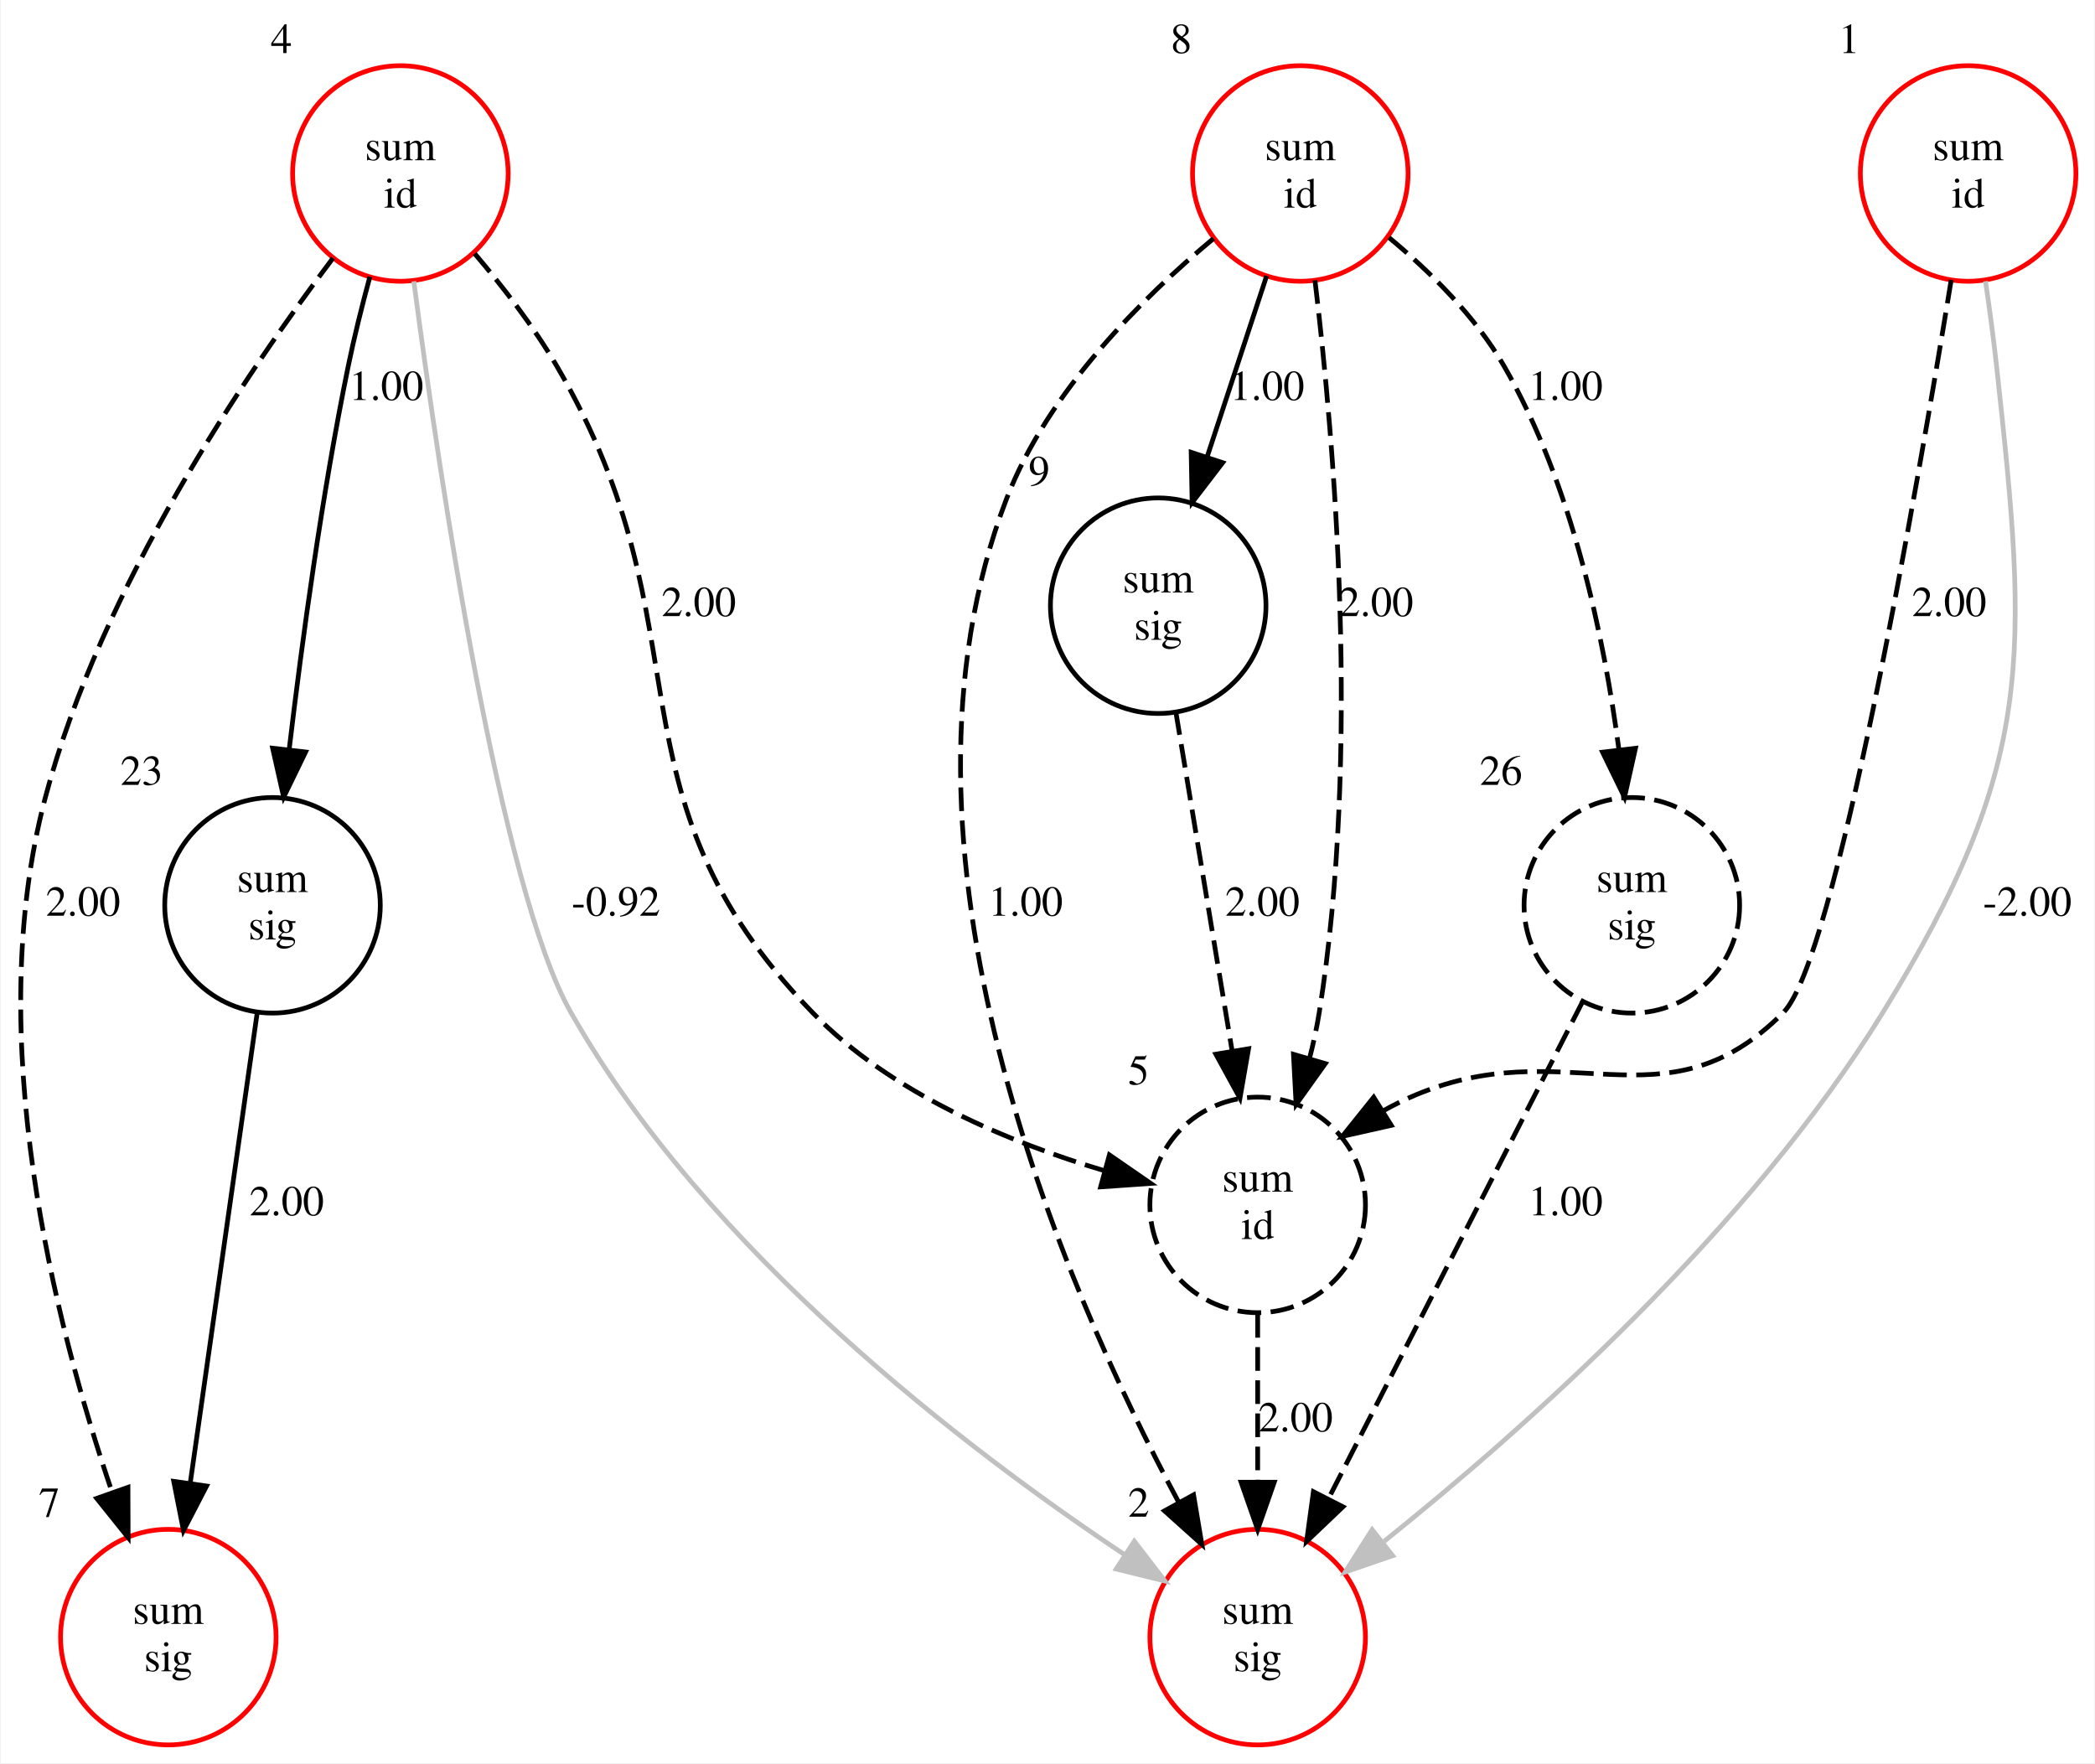
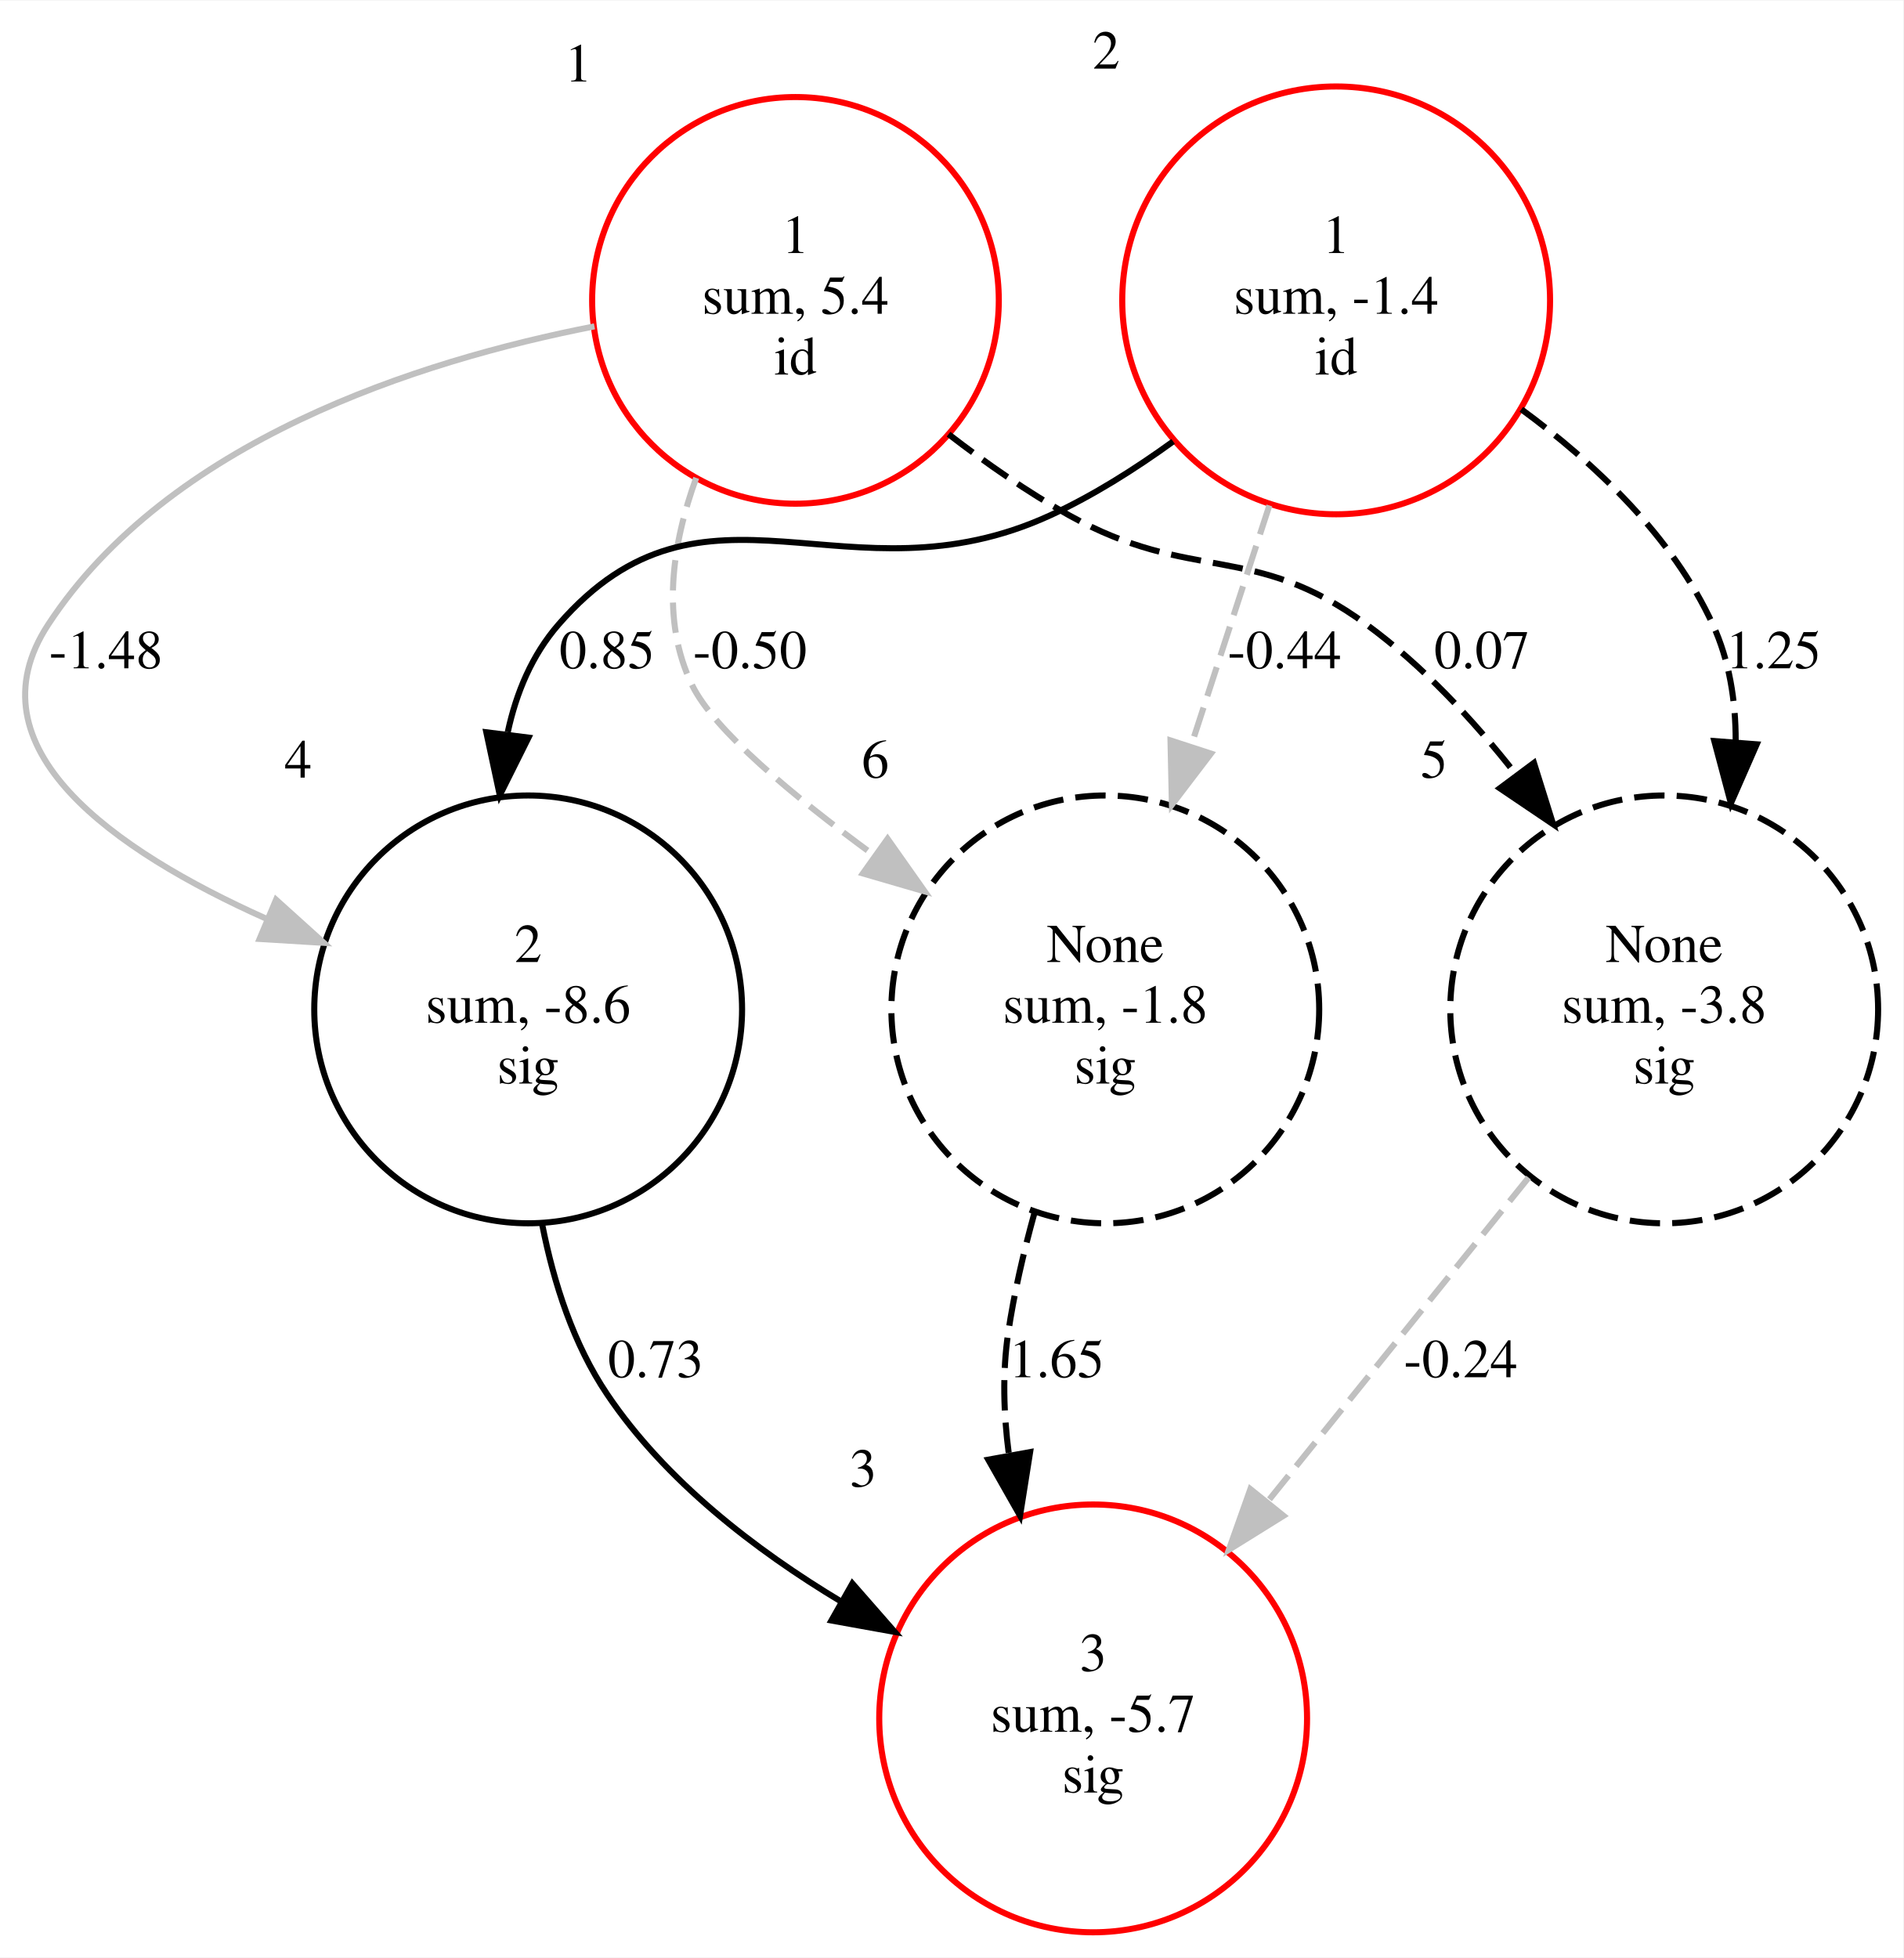
- <svg xmlns="http://www.w3.org/2000/svg" width="442pt" height="372pt" viewBox="0.00 0.00 442.01 372.27">
-   <g id="graph0" class="graph" transform="scale(1 1) rotate(0) translate(4 368.2742)">
-     <polygon fill="#ffffff" stroke="transparent" points="-4,4 -4,-368.274 438.006,-368.274 438.006,4 -4,4" />
+ <svg xmlns="http://www.w3.org/2000/svg" width="313pt" height="322pt" viewBox="0.00 0.00 313.30 322.13">
+   <g id="graph0" class="graph" transform="scale(1 1) rotate(0) translate(4 318.132)">
+     <polygon fill="#ffffff" stroke="transparent" points="-4,4 -4,-318.132 309.295,-318.132 309.295,4 -4,4" />
    <g id="node1" class="node">
-       <ellipse fill="none" stroke="#ff0000" cx="411.379" cy="-331.647" rx="22.756" ry="22.756" />
-       <text text-anchor="middle" x="411.379" y="-334.447" font-family="Times,serif" font-size="9.00" fill="#000000">sum</text>
-       <text text-anchor="middle" x="411.379" y="-324.447" font-family="Times,serif" font-size="9.00" fill="#000000">id</text>
-       <text text-anchor="middle" x="386.252" y="-357.074" font-family="Times,serif" font-size="9.00" fill="#000000">1</text>
+       <ellipse fill="none" stroke="#ff0000" cx="126.94" cy="-268.777" rx="33.47" ry="33.47" />
+       <text text-anchor="middle" x="126.94" y="-276.577" font-family="Times,serif" font-size="9.00" fill="#000000">1</text>
+       <text text-anchor="middle" x="126.94" y="-266.577" font-family="Times,serif" font-size="9.00" fill="#000000">sum, 5.4</text>
+       <text text-anchor="middle" x="126.94" y="-256.577" font-family="Times,serif" font-size="9.00" fill="#000000">id</text>
+       <text text-anchor="middle" x="91.206" y="-304.811" font-family="Times,serif" font-size="9.00" fill="#000000">1</text>
    </g>
    <g id="node2" class="node">
-       <ellipse fill="none" stroke="#ff0000" cx="261.379" cy="-22.627" rx="22.756" ry="22.756" />
-       <text text-anchor="middle" x="261.379" y="-25.427" font-family="Times,serif" font-size="9.00" fill="#000000">sum</text>
-       <text text-anchor="middle" x="261.379" y="-15.427" font-family="Times,serif" font-size="9.00" fill="#000000">sig</text>
-       <text text-anchor="middle" x="236.251" y="-48.055" font-family="Times,serif" font-size="9.00" fill="#000000">2</text>
+       <ellipse fill="none" stroke="#000000" cx="82.94" cy="-152.066" rx="35.211" ry="35.211" />
+       <text text-anchor="middle" x="82.94" y="-159.866" font-family="Times,serif" font-size="9.00" fill="#000000">2</text>
+       <text text-anchor="middle" x="82.94" y="-149.866" font-family="Times,serif" font-size="9.00" fill="#000000">sum, -8.6</text>
+       <text text-anchor="middle" x="82.94" y="-139.866" font-family="Times,serif" font-size="9.00" fill="#000000">sig</text>
+       <text text-anchor="middle" x="45.084" y="-190.221" font-family="Times,serif" font-size="9.00" fill="#000000">4</text>
    </g>
    <g id="edge1" class="edge">
-       <path fill="none" stroke="#c0c0c0" d="M415.045,-308.909C415.899,-303.088 416.743,-296.831 417.379,-291.019 424.078,-229.783 425.726,-206.935 393.379,-154.51 365.046,-108.591 317.705,-66.597 288.083,-42.858" />
-       <polygon fill="#c0c0c0" stroke="#c0c0c0" points="289.883,-39.821 279.864,-36.376 285.548,-45.317 289.883,-39.821" />
-       <text text-anchor="middle" x="423.879" y="-174.937" font-family="Times,serif" font-size="9.00" fill="#000000">-2.00</text>
+       <path fill="none" stroke="#c0c0c0" d="M93.854,-264.5C64.65,-258.782 23.735,-245.585 3.94,-215.421 -9.403,-195.089 14.739,-178.232 39.753,-167.03" />
+       <polygon fill="#c0c0c0" stroke="#c0c0c0" points="41.441,-170.118 49.306,-163.019 38.73,-163.664 41.441,-170.118" />
+       <text text-anchor="middle" x="13.44" y="-208.221" font-family="Times,serif" font-size="9.00" fill="#000000">-1.48</text>
    </g>
+     <g id="edge10" class="edge">
+ </g>
+     <g id="node3" class="node">
+       <ellipse fill="none" stroke="#000000" stroke-dasharray="5,2" cx="269.94" cy="-152.066" rx="35.211" ry="35.211" />
+       <text text-anchor="middle" x="269.94" y="-159.866" font-family="Times,serif" font-size="9.00" fill="#000000">None</text>
+       <text text-anchor="middle" x="269.94" y="-149.866" font-family="Times,serif" font-size="9.00" fill="#000000">sum, -3.8</text>
+       <text text-anchor="middle" x="269.94" y="-139.866" font-family="Times,serif" font-size="9.00" fill="#000000">sig</text>
+       <text text-anchor="middle" x="232.084" y="-190.221" font-family="Times,serif" font-size="9.00" fill="#000000">5</text>
+     </g>
+     <g id="edge2" class="edge">
+       <path fill="none" stroke="#000000" stroke-dasharray="5,2" d="M152.138,-246.745C158.352,-241.955 165.173,-237.198 171.94,-233.421 192.199,-222.116 202.224,-229.132 220.94,-215.421 230.129,-208.69 238.455,-199.778 245.529,-190.772" />
+       <polygon fill="#000000" stroke="#000000" points="248.498,-192.645 251.662,-182.534 242.883,-188.464 248.498,-192.645" />
+       <text text-anchor="middle" x="239.94" y="-208.221" font-family="Times,serif" font-size="9.00" fill="#000000">0.07</text>
+     </g>
+     <g id="edge11" class="edge">
+ </g>
+     <g id="node4" class="node">
+       <ellipse fill="none" stroke="#000000" stroke-dasharray="5,2" cx="177.94" cy="-152.066" rx="35.211" ry="35.211" />
+       <text text-anchor="middle" x="177.94" y="-159.866" font-family="Times,serif" font-size="9.00" fill="#000000">None</text>
+       <text text-anchor="middle" x="177.94" y="-149.866" font-family="Times,serif" font-size="9.00" fill="#000000">sum, -1.8</text>
+       <text text-anchor="middle" x="177.94" y="-139.866" font-family="Times,serif" font-size="9.00" fill="#000000">sig</text>
+       <text text-anchor="middle" x="140.084" y="-190.221" font-family="Times,serif" font-size="9.00" fill="#000000">6</text>
+     </g>
+     <g id="edge3" class="edge">
+       <path fill="none" stroke="#c0c0c0" stroke-dasharray="5,2" d="M110.598,-239.558C106.593,-228.525 104.759,-216.072 109.94,-205.421 113.5,-198.102 126.254,-187.405 139.771,-177.506" />
+       <polygon fill="#c0c0c0" stroke="#c0c0c0" points="142.103,-180.142 148.21,-171.484 138.037,-174.444 142.103,-180.142" />
+       <text text-anchor="middle" x="119.44" y="-208.221" font-family="Times,serif" font-size="9.00" fill="#000000">-0.50</text>
+     </g>
+     <g id="edge12" class="edge">
+ </g>
+     <g id="node6" class="node">
+       <ellipse fill="none" stroke="#ff0000" cx="175.94" cy="-35.355" rx="35.211" ry="35.211" />
+       <text text-anchor="middle" x="175.94" y="-43.155" font-family="Times,serif" font-size="9.00" fill="#000000">3</text>
+       <text text-anchor="middle" x="175.94" y="-33.155" font-family="Times,serif" font-size="9.00" fill="#000000">sum, -5.7</text>
+       <text text-anchor="middle" x="175.94" y="-23.155" font-family="Times,serif" font-size="9.00" fill="#000000">sig</text>
+       <text text-anchor="middle" x="138.084" y="-73.511" font-family="Times,serif" font-size="9.00" fill="#000000">3</text>
+     </g>
+     <g id="edge7" class="edge">
+       <path fill="none" stroke="#000000" d="M85.258,-116.613C87.162,-106.955 90.422,-96.907 95.94,-88.711 105.513,-74.49 120.278,-63.092 134.53,-54.542" />
+       <polygon fill="#000000" stroke="#000000" points="136.307,-57.558 143.286,-49.586 132.859,-51.466 136.307,-57.558" />
+       <text text-anchor="middle" x="103.94" y="-91.511" font-family="Times,serif" font-size="9.00" fill="#000000">0.73</text>
+     </g>
+     <g id="edge16" class="edge">
+ </g>
+     <g id="edge8" class="edge">
+       <path fill="none" stroke="#c0c0c0" stroke-dasharray="5,2" d="M247.619,-124.376C240.965,-116.119 233.656,-107.049 226.94,-98.711 219.751,-89.786 211.995,-80.153 204.754,-71.157" />
+       <polygon fill="#c0c0c0" stroke="#c0c0c0" points="207.276,-68.709 198.279,-63.114 201.823,-73.098 207.276,-68.709" />
+       <text text-anchor="middle" x="236.44" y="-91.511" font-family="Times,serif" font-size="9.00" fill="#000000">-0.24</text>
+     </g>
+     <g id="edge17" class="edge">
+ </g>
+     <g id="edge9" class="edge">
+       <path fill="none" stroke="#000000" stroke-dasharray="5,2" d="M166.271,-118.531C164.471,-112.031 162.894,-105.217 161.94,-98.711 160.995,-92.274 161.19,-85.518 162.057,-78.913" />
+       <polygon fill="#000000" stroke="#000000" points="165.563,-79.191 163.906,-68.727 158.676,-77.941 165.563,-79.191" />
+       <text text-anchor="middle" x="169.94" y="-91.511" font-family="Times,serif" font-size="9.00" fill="#000000">1.65</text>
+     </g>
+     <g id="edge18" class="edge">
+ </g>
    <g id="node5" class="node">
-       <ellipse fill="none" stroke="#000000" stroke-dasharray="5,2" cx="261.379" cy="-113.882" rx="22.756" ry="22.756" />
-       <text text-anchor="middle" x="261.379" y="-116.682" font-family="Times,serif" font-size="9.00" fill="#000000">sum</text>
-       <text text-anchor="middle" x="261.379" y="-106.682" font-family="Times,serif" font-size="9.00" fill="#000000">id</text>
-       <text text-anchor="middle" x="236.251" y="-139.31" font-family="Times,serif" font-size="9.00" fill="#000000">5</text>
+       <ellipse fill="none" stroke="#ff0000" cx="215.94" cy="-268.777" rx="35.211" ry="35.211" />
+       <text text-anchor="middle" x="215.94" y="-276.577" font-family="Times,serif" font-size="9.00" fill="#000000">1</text>
+       <text text-anchor="middle" x="215.94" y="-266.577" font-family="Times,serif" font-size="9.00" fill="#000000">sum, -1.4</text>
+       <text text-anchor="middle" x="215.94" y="-256.577" font-family="Times,serif" font-size="9.00" fill="#000000">id</text>
+       <text text-anchor="middle" x="178.084" y="-306.932" font-family="Times,serif" font-size="9.00" fill="#000000">2</text>
    </g>
    <g id="edge4" class="edge">
-       <path fill="none" stroke="#000000" stroke-dasharray="5,2" d="M407.804,-309.167C400.423,-263.978 383.277,-165.488 372.379,-154.51 347.009,-128.953 326.264,-151.185 293.379,-136.51 291.562,-135.699 289.742,-134.778 287.944,-133.782" />
-       <polygon fill="#000000" stroke="#000000" points="289.584,-130.68 279.248,-128.351 285.875,-136.617 289.584,-130.68" />
-       <text text-anchor="middle" x="407.379" y="-238.192" font-family="Times,serif" font-size="9.00" fill="#000000">2.00</text>
-     </g>
-     <g id="node3" class="node">
-       <ellipse fill="none" stroke="#ff0000" cx="80.379" cy="-331.647" rx="22.756" ry="22.756" />
-       <text text-anchor="middle" x="80.379" y="-334.447" font-family="Times,serif" font-size="9.00" fill="#000000">sum</text>
-       <text text-anchor="middle" x="80.379" y="-324.447" font-family="Times,serif" font-size="9.00" fill="#000000">id</text>
-       <text text-anchor="middle" x="55.252" y="-357.074" font-family="Times,serif" font-size="9.00" fill="#000000">4</text>
-     </g>
-     <g id="edge2" class="edge">
-       <path fill="none" stroke="#c0c0c0" d="M83.214,-308.881C88.689,-267.247 101.498,-180.704 116.379,-154.51 145.078,-103.991 199.996,-62.194 233.393,-39.958" />
-       <polygon fill="#c0c0c0" stroke="#c0c0c0" points="235.335,-42.869 241.796,-34.472 231.509,-37.007 235.335,-42.869" />
-       <text text-anchor="middle" x="125.879" y="-174.937" font-family="Times,serif" font-size="9.00" fill="#000000">-0.92</text>
-     </g>
-     <g id="edge8" class="edge">
-       <path fill="none" stroke="#000000" stroke-dasharray="5,2" d="M96.081,-314.71C102.02,-307.727 108.514,-299.333 113.379,-291.019 146.331,-234.706 121.97,-201.361 167.379,-154.51 183.997,-137.363 209.052,-127.026 229.116,-121.072" />
-       <polygon fill="#000000" stroke="#000000" points="230.076,-124.438 238.794,-118.418 228.224,-117.688 230.076,-124.438" />
-       <text text-anchor="middle" x="143.379" y="-238.192" font-family="Times,serif" font-size="9.00" fill="#000000">2.00</text>
-     </g>
-     <g id="node6" class="node">
-       <ellipse fill="none" stroke="#ff0000" cx="31.379" cy="-22.627" rx="22.756" ry="22.756" />
-       <text text-anchor="middle" x="31.379" y="-25.427" font-family="Times,serif" font-size="9.00" fill="#000000">sum</text>
-       <text text-anchor="middle" x="31.379" y="-15.427" font-family="Times,serif" font-size="9.00" fill="#000000">sig</text>
-       <text text-anchor="middle" x="6.252" y="-48.055" font-family="Times,serif" font-size="9.00" fill="#000000">7</text>
-     </g>
-     <g id="edge6" class="edge">
-       <path fill="none" stroke="#000000" stroke-dasharray="5,2" d="M66.144,-313.776C47.884,-289.593 17.164,-244.327 5.379,-199.764 -7.929,-149.441 7.301,-89.153 19.426,-53.474" />
-       <polygon fill="#000000" stroke="#000000" points="22.862,-54.255 22.896,-43.66 16.263,-51.922 22.862,-54.255" />
-       <text text-anchor="middle" x="13.379" y="-174.937" font-family="Times,serif" font-size="9.00" fill="#000000">2.00</text>
-     </g>
-     <g id="node8" class="node">
-       <ellipse fill="none" stroke="#000000" cx="53.379" cy="-177.137" rx="22.756" ry="22.756" />
-       <text text-anchor="middle" x="53.379" y="-179.937" font-family="Times,serif" font-size="9.00" fill="#000000">sum</text>
-       <text text-anchor="middle" x="53.379" y="-169.937" font-family="Times,serif" font-size="9.00" fill="#000000">sig</text>
-       <text text-anchor="middle" x="25.752" y="-202.565" font-family="Times,serif" font-size="9.00" fill="#000000">23</text>
-     </g>
-     <g id="edge11" class="edge">
-       <path fill="none" stroke="#000000" d="M73.937,-309.838C72.295,-303.781 70.64,-297.176 69.379,-291.019 63.846,-264.003 59.626,-232.987 56.913,-210.153" />
-       <polygon fill="#000000" stroke="#000000" points="60.361,-209.5 55.738,-199.968 53.407,-210.303 60.361,-209.5" />
-       <text text-anchor="middle" x="77.379" y="-283.819" font-family="Times,serif" font-size="9.00" fill="#000000">1.00</text>
-     </g>
-     <g id="node4" class="node">
-       <ellipse fill="none" stroke="#ff0000" cx="270.379" cy="-331.647" rx="22.756" ry="22.756" />
-       <text text-anchor="middle" x="270.379" y="-334.447" font-family="Times,serif" font-size="9.00" fill="#000000">sum</text>
-       <text text-anchor="middle" x="270.379" y="-324.447" font-family="Times,serif" font-size="9.00" fill="#000000">id</text>
-       <text text-anchor="middle" x="245.251" y="-357.074" font-family="Times,serif" font-size="9.00" fill="#000000">8</text>
-     </g>
-     <g id="edge3" class="edge">
-       <path fill="none" stroke="#000000" stroke-dasharray="5,2" d="M252.039,-317.902C237.093,-305.458 217.087,-285.647 208.379,-263.019 180.019,-189.322 220.207,-96.779 244.766,-50.986" />
-       <polygon fill="#000000" stroke="#000000" points="247.841,-52.658 249.592,-42.209 241.707,-49.286 247.841,-52.658" />
-       <text text-anchor="middle" x="212.379" y="-174.937" font-family="Times,serif" font-size="9.00" fill="#000000">1.00</text>
-     </g>
-     <g id="edge7" class="edge">
-       <path fill="none" stroke="#000000" stroke-dasharray="5,2" d="M273.475,-309.1C277.538,-275.272 283.183,-209.486 274.379,-154.51 273.864,-151.292 273.142,-147.981 272.299,-144.702" />
-       <polygon fill="#000000" stroke="#000000" points="275.656,-143.713 269.495,-135.094 268.937,-145.674 275.656,-143.713" />
-       <text text-anchor="middle" x="286.379" y="-238.192" font-family="Times,serif" font-size="9.00" fill="#000000">2.00</text>
-     </g>
-     <g id="node7" class="node">
-       <ellipse fill="none" stroke="#000000" cx="240.379" cy="-240.392" rx="22.756" ry="22.756" />
-       <text text-anchor="middle" x="240.379" y="-243.192" font-family="Times,serif" font-size="9.00" fill="#000000">sum</text>
-       <text text-anchor="middle" x="240.379" y="-233.192" font-family="Times,serif" font-size="9.00" fill="#000000">sig</text>
-       <text text-anchor="middle" x="215.251" y="-265.819" font-family="Times,serif" font-size="9.00" fill="#000000">9</text>
-     </g>
-     <g id="edge9" class="edge">
-       <path fill="none" stroke="#000000" d="M263.269,-310.021C259.523,-298.625 254.859,-284.438 250.72,-271.849" />
-       <polygon fill="#000000" stroke="#000000" points="253.989,-270.586 247.542,-262.179 247.34,-272.772 253.989,-270.586" />
-       <text text-anchor="middle" x="263.379" y="-283.819" font-family="Times,serif" font-size="9.00" fill="#000000">1.00</text>
-     </g>
-     <g id="node9" class="node">
-       <ellipse fill="none" stroke="#000000" stroke-dasharray="5,2" cx="340.379" cy="-177.137" rx="22.756" ry="22.756" />
-       <text text-anchor="middle" x="340.379" y="-179.937" font-family="Times,serif" font-size="9.00" fill="#000000">sum</text>
-       <text text-anchor="middle" x="340.379" y="-169.937" font-family="Times,serif" font-size="9.00" fill="#000000">sig</text>
-       <text text-anchor="middle" x="312.752" y="-202.565" font-family="Times,serif" font-size="9.00" fill="#000000">26</text>
+       <path fill="none" stroke="#000000" d="M189.109,-245.553C182.809,-240.988 175.895,-236.626 168.94,-233.421 135.446,-217.988 112.13,-243.257 87.94,-215.421 83.57,-210.393 80.984,-204.213 79.582,-197.704" />
+       <polygon fill="#000000" stroke="#000000" points="82.996,-196.804 78.269,-187.322 76.051,-197.682 82.996,-196.804" />
+       <text text-anchor="middle" x="95.94" y="-208.221" font-family="Times,serif" font-size="9.00" fill="#000000">0.85</text>
    </g>
    <g id="edge13" class="edge">
-       <path fill="none" stroke="#000000" stroke-dasharray="5,2" d="M289.114,-318.109C297.714,-310.969 307.323,-301.517 313.379,-291.019 327.796,-266.029 334.527,-233.727 337.662,-209.911" />
-       <polygon fill="#000000" stroke="#000000" points="341.142,-210.287 338.831,-199.947 334.19,-209.471 341.142,-210.287" />
-       <text text-anchor="middle" x="326.379" y="-283.819" font-family="Times,serif" font-size="9.00" fill="#000000">1.00</text>
-     </g>
+ </g>
    <g id="edge5" class="edge">
-       <path fill="none" stroke="#000000" stroke-dasharray="5,2" d="M261.379,-90.855C261.379,-80.183 261.379,-67.304 261.379,-55.623" />
-       <polygon fill="#000000" stroke="#000000" points="264.879,-55.331 261.379,-45.331 257.879,-55.331 264.879,-55.331" />
-       <text text-anchor="middle" x="269.379" y="-66.055" font-family="Times,serif" font-size="9.00" fill="#000000">2.00</text>
-     </g>
-     <g id="edge10" class="edge">
-       <path fill="none" stroke="#000000" stroke-dasharray="5,2" d="M244.085,-218.066C247.378,-198.225 252.235,-168.97 255.963,-146.507" />
-       <polygon fill="#000000" stroke="#000000" points="259.454,-146.849 257.639,-136.411 252.549,-145.703 259.454,-146.849" />
-       <text text-anchor="middle" x="262.379" y="-174.937" font-family="Times,serif" font-size="9.00" fill="#000000">2.00</text>
-     </g>
-     <g id="edge12" class="edge">
-       <path fill="none" stroke="#000000" d="M50.18,-154.67C46.449,-128.466 40.251,-84.935 35.998,-55.066" />
-       <polygon fill="#000000" stroke="#000000" points="39.457,-54.528 34.582,-45.122 32.526,-55.515 39.457,-54.528" />
-       <text text-anchor="middle" x="56.379" y="-111.682" font-family="Times,serif" font-size="9.00" fill="#000000">2.00</text>
+       <path fill="none" stroke="#000000" stroke-dasharray="5,2" d="M246.427,-250.845C258.612,-241.897 271.308,-229.878 277.94,-215.421 280.67,-209.47 281.715,-202.892 281.706,-196.294" />
+       <polygon fill="#000000" stroke="#000000" points="285.171,-195.699 280.917,-185.996 278.191,-196.234 285.171,-195.699" />
+       <text text-anchor="middle" x="287.94" y="-208.221" font-family="Times,serif" font-size="9.00" fill="#000000">1.25</text>
    </g>
    <g id="edge14" class="edge">
-       <path fill="none" stroke="#000000" stroke-dasharray="5,2" d="M330.051,-156.938C316.33,-130.102 291.999,-82.514 276.287,-51.785" />
-       <polygon fill="#000000" stroke="#000000" points="279.378,-50.142 271.709,-42.832 273.146,-53.329 279.378,-50.142" />
-       <text text-anchor="middle" x="326.379" y="-111.682" font-family="Times,serif" font-size="9.00" fill="#000000">1.00</text>
+ </g>
+     <g id="edge6" class="edge">
+       <path fill="none" stroke="#c0c0c0" stroke-dasharray="5,2" d="M204.949,-235.019C200.931,-222.68 196.329,-208.545 192.075,-195.482" />
+       <polygon fill="#c0c0c0" stroke="#c0c0c0" points="195.33,-194.173 188.906,-185.748 188.674,-196.34 195.33,-194.173" />
+       <text text-anchor="middle" x="207.44" y="-208.221" font-family="Times,serif" font-size="9.00" fill="#000000">-0.44</text>
    </g>
+     <g id="edge15" class="edge">
+ </g>
  </g>
</svg>
